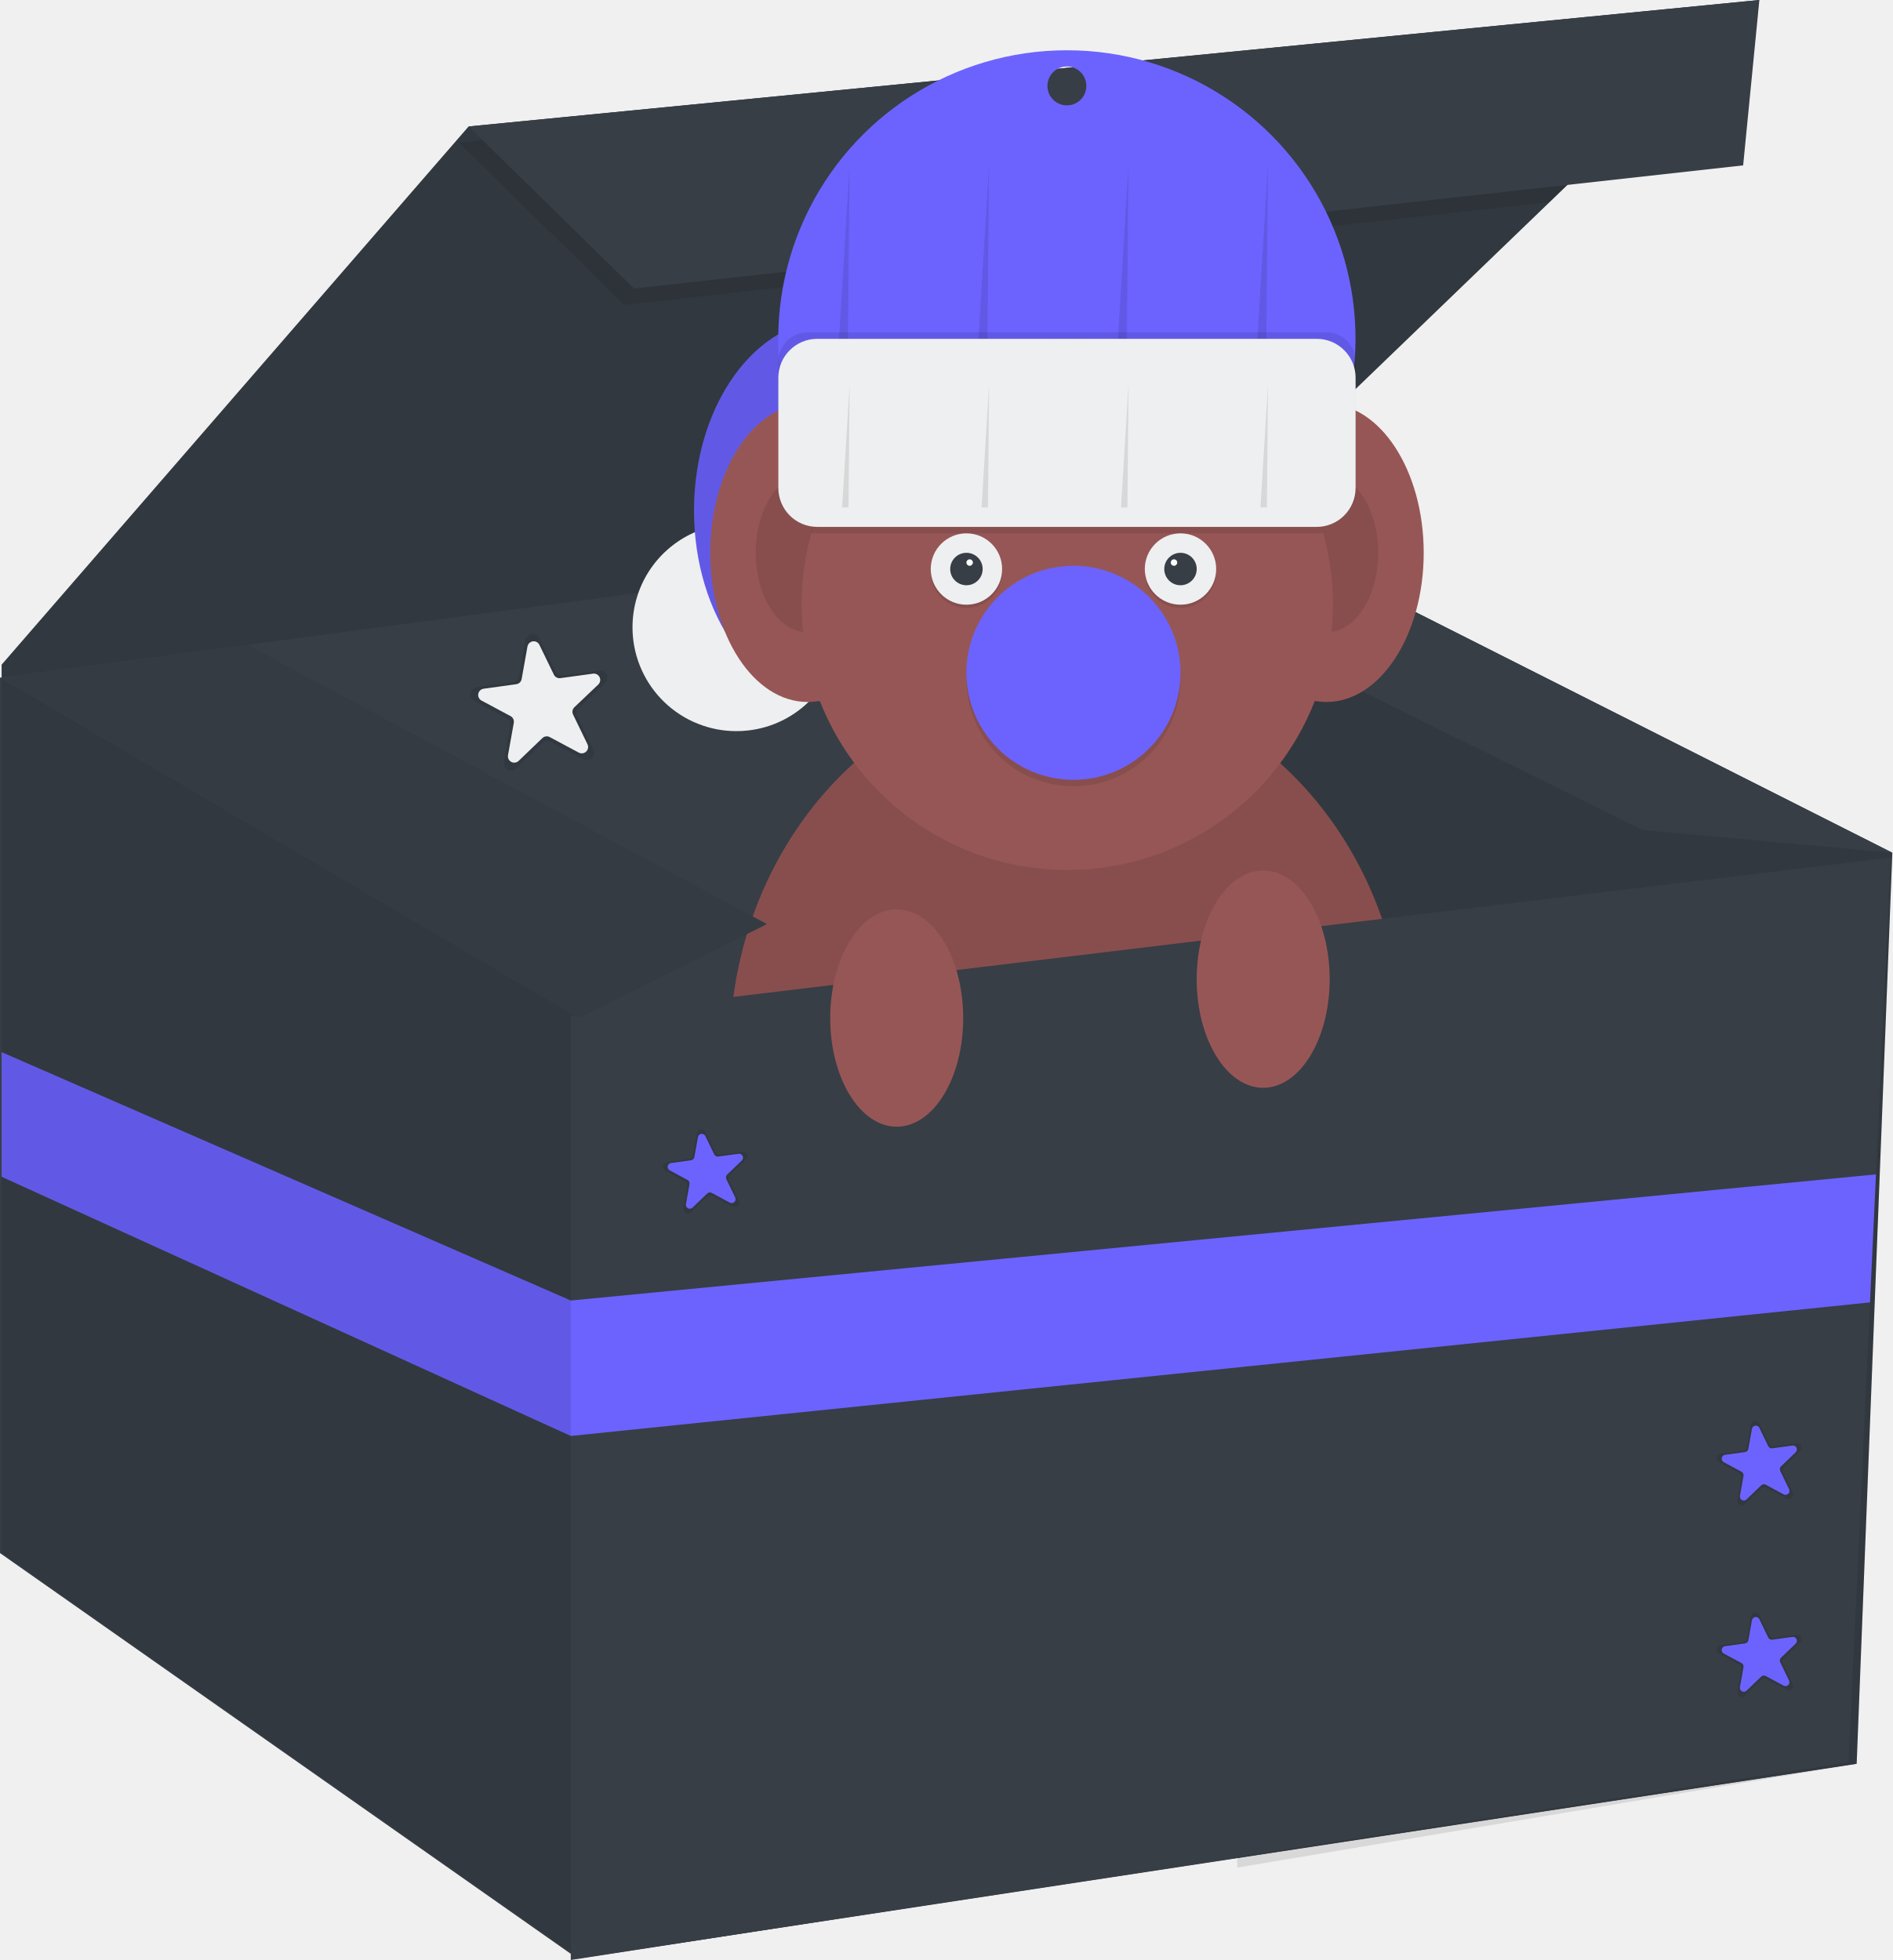
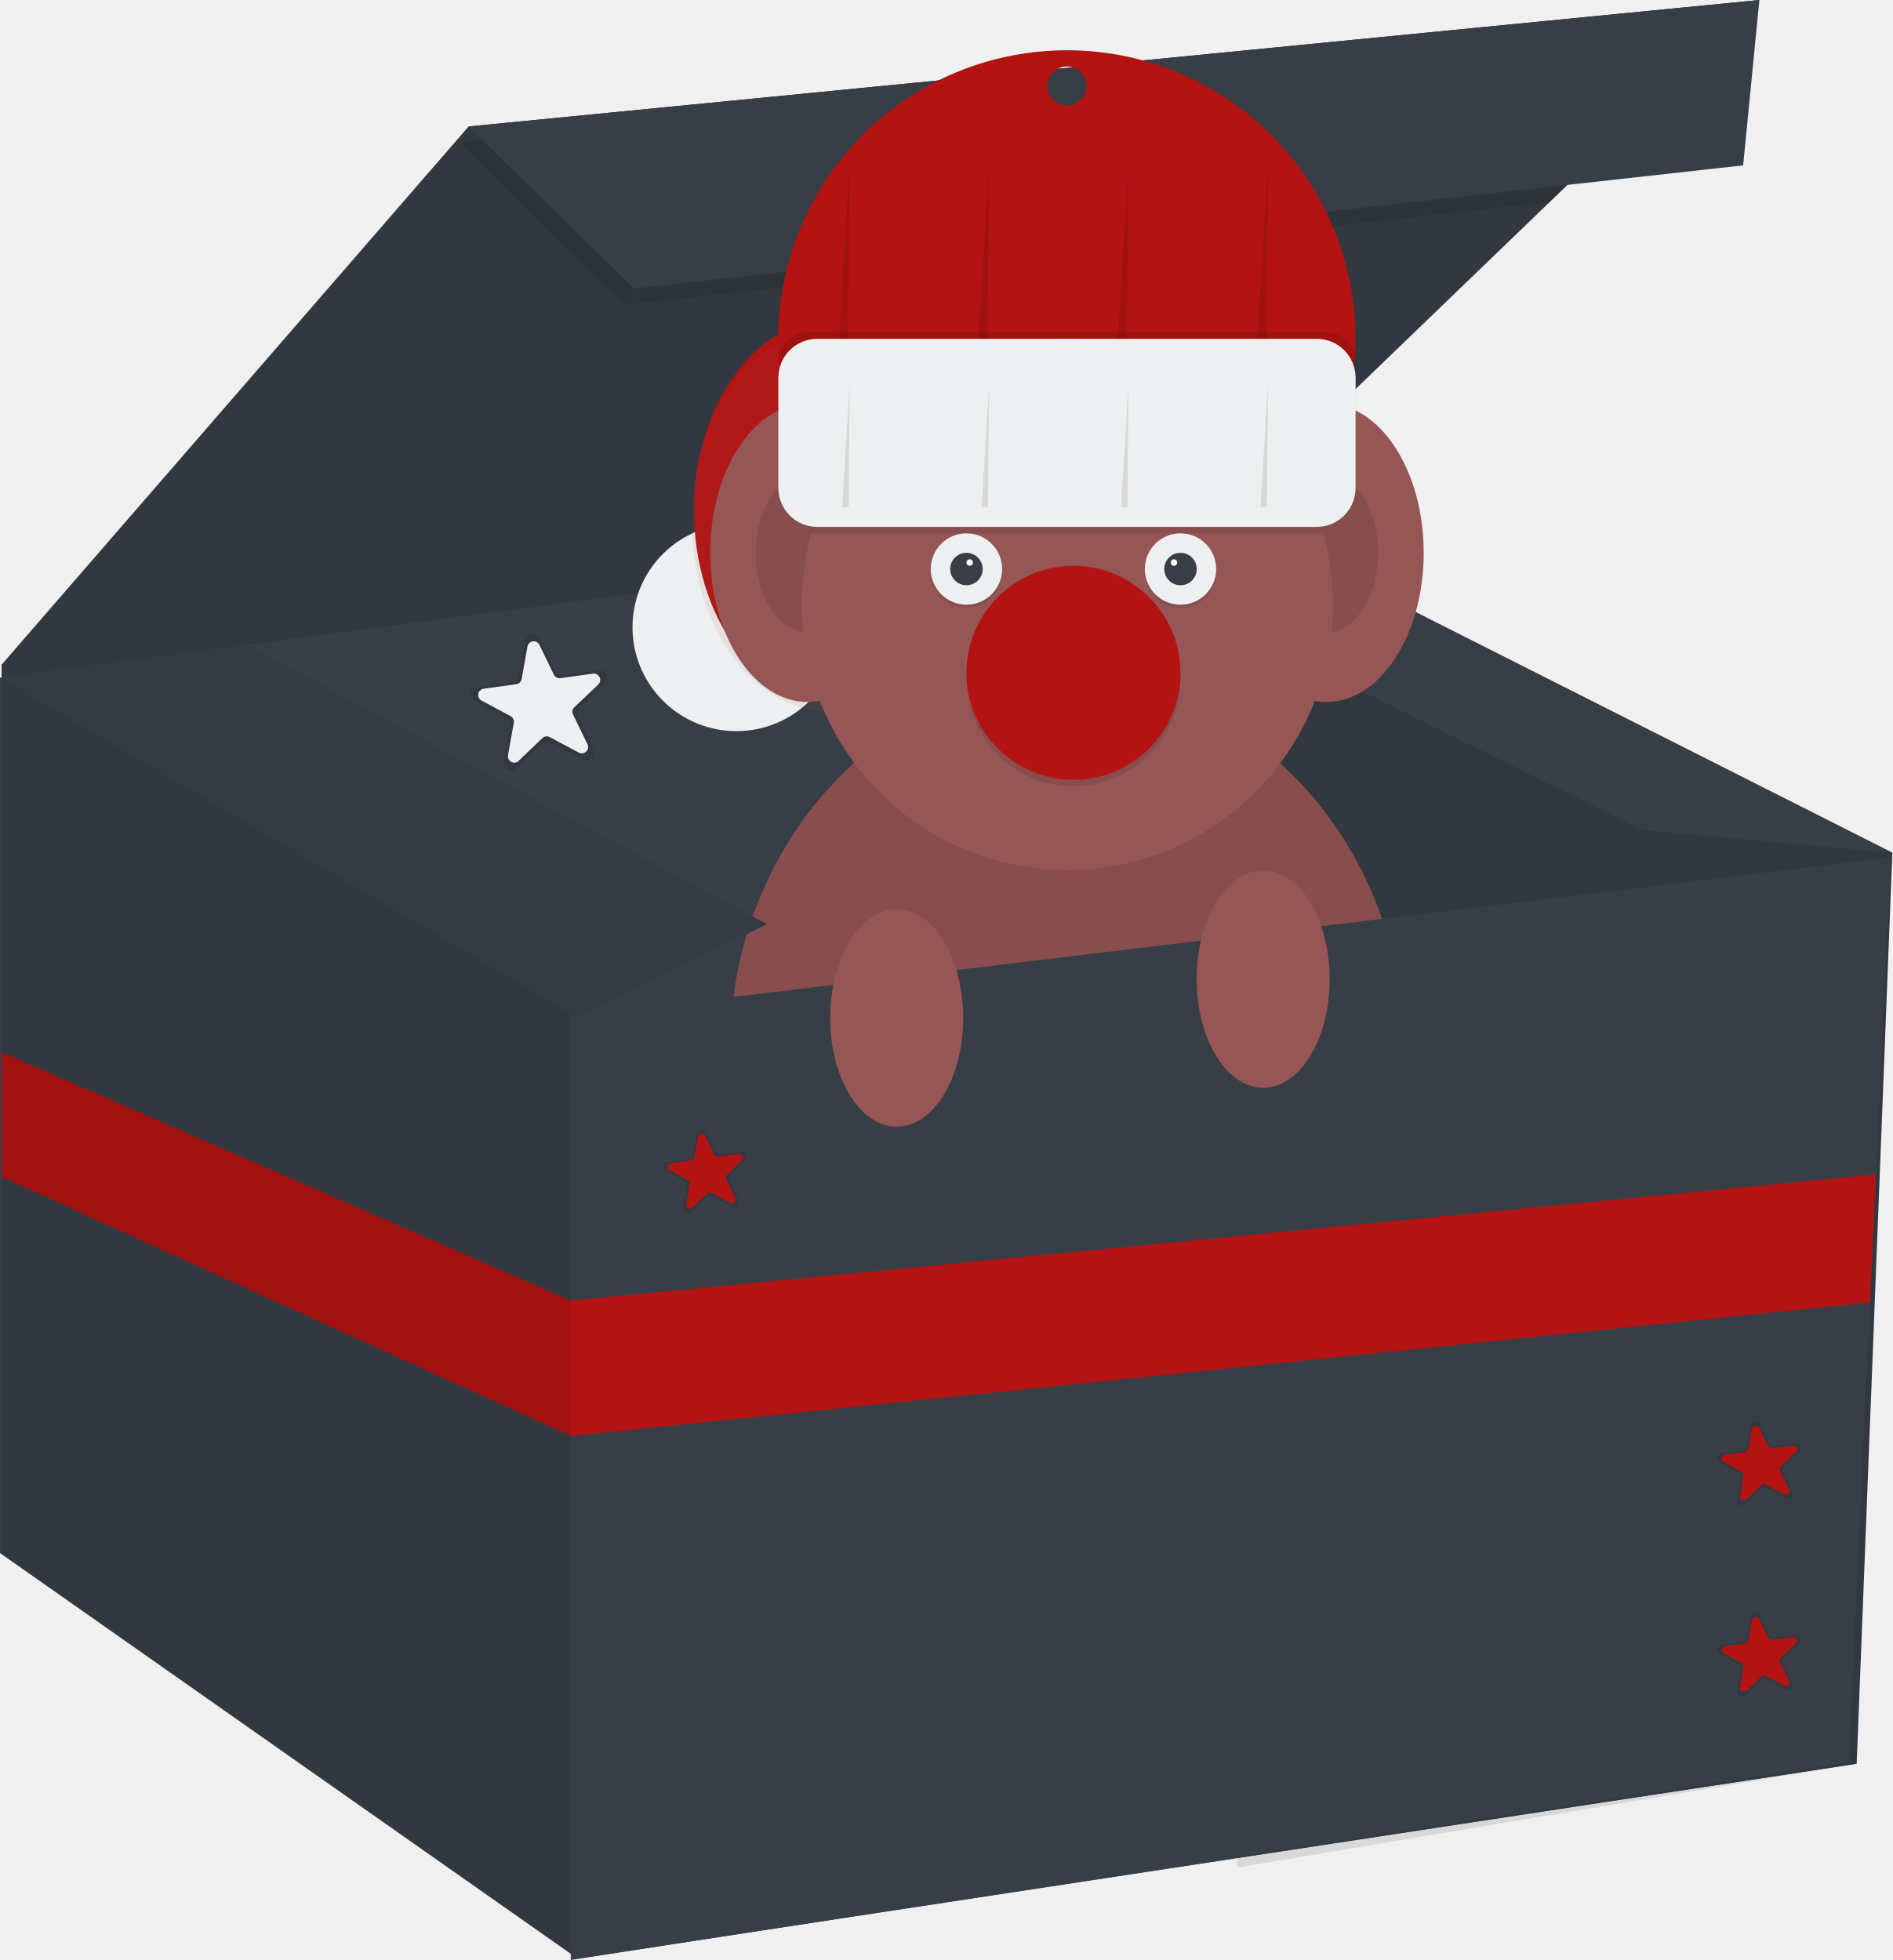
- <svg xmlns="http://www.w3.org/2000/svg" data-name="Layer 1" width="783.79" height="812" viewBox="0 0 783.79 812">
-   <polygon points="728.72 0 721.41 7.04 641.89 83.67 507.08 213.58 513.43 769.66 0.67 643.42 0.67 275.37 194.1 52.39 728.72 0" fill="#373e46" />
-   <polygon points="728.72 0 721.41 7.04 641.89 83.67 507.08 213.58 513.43 769.66 0.67 643.42 0.67 275.37 194.1 52.39 728.72 0" opacity="0.1" />
-   <polygon points="783.79 353.28 769.02 730.73 239.77 811.33 0.67 643.42 0.67 280.74 507.08 213.58 783.79 353.28" fill="#373e46" />
-   <polygon points="783.12 353.28 768.34 730.73 239.1 811.33 0 643.42 0 280.74 506.41 213.58 783.12 353.28" fill="#373e46" />
-   <polygon points="239.77 421.78 239.77 811.33 0.67 643.42 0.67 280.98 239.77 421.78" opacity="0.1" />
-   <polygon points="721.41 7.04 641.89 83.67 258.58 126.27 190.07 59.1 721.41 7.04" opacity="0.1" />
-   <polygon points="507.08 213.58 512.45 773.72 769.02 730.73 783.79 353.28 507.08 213.58" opacity="0.1" />
-   <polygon points="783.79 353.28 680.36 343.87 431.91 220.86 507.08 213.58 783.79 353.28" fill="#373e46" />
-   <polygon points="194.1 52.39 262.61 119.55 722 68.51 728.72 0 194.1 52.39" fill="#373e46" />
-   <path d="M556,303.92a43.49,43.49,0,0,1-1,9.47,42.71,42.71,0,0,1-7,15.63,45.23,45.23,0,0,1-3.7,4.47A42.7,42.7,0,0,1,518,346.62a42.3,42.3,0,0,1-4.94.28,42.81,42.81,0,0,1-15.73-3,41.86,41.86,0,0,1-4.2-1.91,43.07,43.07,0,0,1-20.71-24.09,38.65,38.65,0,0,1-1.29-4.54c-.27-1.18-.48-2.38-.65-3.59a44,44,0,0,1-.4-5.88,42.7,42.7,0,0,1,1.87-12.56c.24-.82.52-1.63.82-2.44a43,43,0,0,1,75.79-9.23h0A42.75,42.75,0,0,1,556,303.92Z" transform="translate(-208.1 -44)" fill="#eeeff0" />
-   <ellipse cx="344.55" cy="211.56" rx="57.09" ry="79.25" fill="#6c63ff" />
-   <ellipse cx="344.55" cy="211.56" rx="57.09" ry="79.25" opacity="0.1" />
-   <path d="M650,64.82a119.55,119.55,0,0,0-90.65,197.49c2.31,2.7,4.75,5.29,7.3,7.73a119.17,119.17,0,0,0,48.25,28.64c3,.93,6.1,1.75,9.21,2.42a120.15,120.15,0,0,0,48.35.7c3.18-.59,6.34-1.32,9.43-2.19a119.09,119.09,0,0,0,50.19-28.34q4.15-3.91,7.91-8.21A119.54,119.54,0,0,0,650,64.82Zm0,22.84a8.06,8.06,0,1,1,8.06-8.06A8.06,8.06,0,0,1,650,87.66Z" transform="translate(-208.1 -44)" fill="#6c63ff" />
-   <ellipse cx="549.39" cy="229.03" rx="40.3" ry="61.79" fill="#975656" />
-   <ellipse cx="549.39" cy="229.03" rx="21.49" ry="32.95" opacity="0.1" />
-   <ellipse cx="441.93" cy="435.89" rx="139.7" ry="154.47" fill="#975656" />
-   <ellipse cx="441.93" cy="435.89" rx="139.7" ry="154.47" opacity="0.1" />
-   <ellipse cx="334.47" cy="229.03" rx="40.3" ry="61.79" fill="#975656" />
-   <ellipse cx="334.47" cy="229.03" rx="21.49" ry="32.95" opacity="0.1" />
-   <polygon points="350.52 217.98 351.92 67.83 343.23 210.25 350.52 217.98" opacity="0.1" />
-   <path d="M617.78,111.83,616.09,293c-3.11-.67-6.19-1.49-9.21-2.42Z" transform="translate(-208.1 -44)" opacity="0.1" />
-   <path d="M675.54,111.83l-1.67,179.72c-3.09.87-6.25,1.6-9.43,2.19Z" transform="translate(-208.1 -44)" opacity="0.1" />
-   <polygon points="523.87 211 525.2 67.83 515.96 219.21 523.87 211" opacity="0.1" />
-   <rect x="322.38" y="137.68" width="239.1" height="77.91" rx="12" opacity="0.1" />
-   <path d="M760.18,294.52a110,110,0,1,1-4.07-29.77A110.15,110.15,0,0,1,760.18,294.52Z" transform="translate(-208.1 -44)" fill="#975656" />
-   <path d="M756.11,264.75a16.4,16.4,0,0,1-2.64.22H546.61a16.53,16.53,0,0,1-2.65-.22,110.27,110.27,0,0,1,81.83-77.69h48.49A110.27,110.27,0,0,1,756.11,264.75Z" transform="translate(-208.1 -44)" opacity="0.1" />
-   <rect x="322.38" y="140.37" width="239.1" height="77.91" rx="16.12" fill="#eeeff0" />
-   <polygon points="348.8 210.22 351.92 159.18 351.45 210.22 348.8 210.22" opacity="0.1" />
-   <polygon points="409.21 210.22 409.68 159.18 406.56 210.22 409.21 210.22" opacity="0.1" />
-   <polygon points="467.44 159.18 466.96 210.22 464.32 210.22 467.44 159.18" opacity="0.1" />
-   <polygon points="522.08 210.22 525.2 159.18 524.73 210.22 522.08 210.22" opacity="0.1" />
-   <circle cx="400.29" cy="237.09" r="14.78" opacity="0.1" />
-   <circle cx="400.29" cy="235.74" r="14.78" fill="#eeeff0" />
-   <circle cx="400.29" cy="235.74" r="6.72" fill="#373e46" />
-   <circle cx="401.63" cy="233.06" r="1.34" fill="#fff" />
-   <circle cx="488.95" cy="237.09" r="14.78" opacity="0.1" />
-   <circle cx="488.95" cy="235.74" r="14.78" fill="#eeeff0" />
-   <circle cx="488.95" cy="235.74" r="6.72" fill="#373e46" />
-   <circle cx="486.26" cy="233.06" r="1.34" fill="#fff" />
-   <circle cx="444.62" cy="281.41" r="44.33" opacity="0.1" />
-   <circle cx="444.62" cy="278.73" r="44.33" fill="#6c63ff" />
-   <polygon points="783.12 355.29 777.01 486.53 774.54 539.56 765.66 730.06 236.41 812 236.41 421.11 783.12 355.29" fill="#373e46" />
-   <polygon points="0.67 280.74 102.66 267.21 317.68 382.83 239.77 421.78 0.67 280.74" fill="#373e46" />
-   <polygon points="0.67 280.74 102.66 267.21 317.68 382.83 239.77 421.78 0.67 280.74" opacity="0.05" />
-   <path d="M449.82,358.59l-13.54-7.25a3,3,0,0,0-3.46.48l-11.07,10.63a3,3,0,0,1-5-2.66l2.71-15.11a3,3,0,0,0-1.52-3.14l-13.54-7.25a3,3,0,0,1,1-5.56l15.21-2.09a3,3,0,0,0,2.52-2.42l2.7-15.11a3,3,0,0,1,5.6-.77l6.69,13.82a3,3,0,0,0,3.08,1.64l15.2-2.09a3,3,0,0,1,2.47,5.08l-11.08,10.63a3,3,0,0,0-.61,3.44l6.69,13.82A3,3,0,0,1,449.82,358.59Z" transform="translate(-208.1 -44)" opacity="0.1" />
-   <path d="M447.81,355.79l-12-6.42a2.64,2.64,0,0,0-3.07.42l-9.82,9.43a2.63,2.63,0,0,1-4.41-2.36l2.4-13.4a2.63,2.63,0,0,0-1.35-2.79l-12-6.42a2.63,2.63,0,0,1,.88-4.93l13.49-1.86a2.63,2.63,0,0,0,2.23-2.14l2.4-13.41a2.63,2.63,0,0,1,5-.68l5.94,12.25a2.62,2.62,0,0,0,2.73,1.46l13.48-1.85a2.63,2.63,0,0,1,2.19,4.5L446,337a2.61,2.61,0,0,0-.55,3l5.94,12.26A2.63,2.63,0,0,1,447.81,355.79Z" transform="translate(-208.1 -44)" fill="#eeeff0" />
-   <path d="M948.12,744.08l-8.36-4.48a1.83,1.83,0,0,0-2.14.29l-6.85,6.58a1.83,1.83,0,0,1-3.07-1.65l1.67-9.34a1.83,1.83,0,0,0-.94-1.94l-8.37-4.48a1.84,1.84,0,0,1,.62-3.44l9.4-1.29a1.85,1.85,0,0,0,1.56-1.5l1.67-9.34a1.84,1.84,0,0,1,3.46-.48l4.13,8.55a1.85,1.85,0,0,0,1.91,1l9.4-1.29a1.83,1.83,0,0,1,1.52,3.14L946.89,731a1.85,1.85,0,0,0-.39,2.13l4.14,8.54A1.84,1.84,0,0,1,948.12,744.08Z" transform="translate(-208.1 -44)" opacity="0.1" />
-   <path d="M946.89,742.35l-7.43-4a1.62,1.62,0,0,0-1.89.26l-6.07,5.83a1.63,1.63,0,0,1-2.73-1.46l1.48-8.29a1.62,1.62,0,0,0-.83-1.72L922,729a1.63,1.63,0,0,1,.55-3l8.33-1.15a1.61,1.61,0,0,0,1.38-1.32l1.49-8.29a1.63,1.63,0,0,1,3.07-.42l3.66,7.58a1.63,1.63,0,0,0,1.69.9l8.34-1.15a1.63,1.63,0,0,1,1.35,2.79l-6.07,5.83a1.62,1.62,0,0,0-.34,1.88l3.67,7.58A1.62,1.62,0,0,1,946.89,742.35Z" transform="translate(-208.1 -44)" fill="#6c63ff" />
-   <path d="M511.56,543.93l-8.36-4.48a1.85,1.85,0,0,0-2.14.3l-6.85,6.57a1.83,1.83,0,0,1-3.07-1.65l1.67-9.34a1.84,1.84,0,0,0-.94-1.94l-8.37-4.48a1.83,1.83,0,0,1,.62-3.43l9.4-1.3a1.84,1.84,0,0,0,1.56-1.49l1.67-9.35a1.84,1.84,0,0,1,3.46-.47l4.14,8.54a1.82,1.82,0,0,0,1.9,1l9.4-1.3a1.84,1.84,0,0,1,1.52,3.15l-6.84,6.57A1.82,1.82,0,0,0,510,533l4.13,8.54A1.84,1.84,0,0,1,511.56,543.93Z" transform="translate(-208.1 -44)" opacity="0.1" />
-   <path d="M510.33,542.21l-7.42-4a1.65,1.65,0,0,0-1.9.26l-6.07,5.83a1.63,1.63,0,0,1-2.73-1.46l1.48-8.28a1.61,1.61,0,0,0-.83-1.72l-7.42-4a1.62,1.62,0,0,1,.55-3l8.33-1.15a1.62,1.62,0,0,0,1.38-1.33l1.49-8.28a1.63,1.63,0,0,1,3.07-.42l3.66,7.57a1.62,1.62,0,0,0,1.69.9L514,522a1.62,1.62,0,0,1,1.35,2.78l-6.07,5.83a1.63,1.63,0,0,0-.34,1.89l3.67,7.57A1.63,1.63,0,0,1,510.33,542.21Z" transform="translate(-208.1 -44)" fill="#6c63ff" />
-   <path d="M948.12,664.83l-8.36-4.48a1.83,1.83,0,0,0-2.14.29l-6.85,6.57a1.83,1.83,0,0,1-3.07-1.64l1.67-9.34a1.85,1.85,0,0,0-.94-2l-8.37-4.47a1.84,1.84,0,0,1,.62-3.44l9.4-1.3a1.83,1.83,0,0,0,1.56-1.49l1.67-9.34a1.84,1.84,0,0,1,3.46-.48l4.13,8.54a1.84,1.84,0,0,0,1.91,1l9.4-1.29a1.83,1.83,0,0,1,1.52,3.14l-6.84,6.57a1.85,1.85,0,0,0-.39,2.13l4.14,8.54A1.84,1.84,0,0,1,948.12,664.83Z" transform="translate(-208.1 -44)" opacity="0.1" />
-   <path d="M946.89,663.1l-7.43-4a1.61,1.61,0,0,0-1.89.26l-6.07,5.83a1.63,1.63,0,0,1-2.73-1.46l1.48-8.29a1.62,1.62,0,0,0-.83-1.72l-7.42-4a1.63,1.63,0,0,1,.55-3l8.33-1.15a1.61,1.61,0,0,0,1.38-1.32l1.49-8.29a1.63,1.63,0,0,1,3.07-.42l3.66,7.57a1.64,1.64,0,0,0,1.69.91l8.34-1.15a1.63,1.63,0,0,1,1.35,2.79l-6.07,5.83a1.61,1.61,0,0,0-.34,1.88l3.67,7.57A1.63,1.63,0,0,1,946.89,663.1Z" transform="translate(-208.1 -44)" fill="#6c63ff" />
-   <ellipse cx="371.41" cy="421.78" rx="27.54" ry="45" fill="#975656" />
-   <ellipse cx="523.2" cy="405.66" rx="27.54" ry="45" fill="#975656" />
-   <polygon points="777.01 486.53 774.54 539.56 236.41 594.89 0.67 487.51 0.67 435.89 236.41 538.79 777.01 486.53" fill="#6c63ff" />
-   <polygon points="236.41 538.79 236.41 594.89 0.67 487.51 0.67 435.89 236.41 538.79" opacity="0.1" />
+ <svg xmlns="http://www.w3.org/2000/svg" data-name="Layer 1" width="783.79" height="812" viewBox="0 0 783.79 812" version="1.1" id="svg42">
+   <defs id="defs42" />
+   <polygon points="728.72 0 721.41 7.04 641.89 83.67 507.08 213.58 513.43 769.66 0.67 643.42 0.67 275.37 194.1 52.39 728.72 0" fill="#373e46" id="polygon1" />
+   <polygon points="728.72 0 721.41 7.04 641.89 83.67 507.08 213.58 513.43 769.66 0.67 643.42 0.67 275.37 194.1 52.39 728.72 0" opacity="0.1" id="polygon2" />
+   <polygon points="783.79 353.28 769.02 730.73 239.77 811.33 0.67 643.42 0.67 280.74 507.08 213.58 783.79 353.28" fill="#373e46" id="polygon3" />
+   <polygon points="783.12 353.28 768.34 730.73 239.1 811.33 0 643.42 0 280.74 506.41 213.58 783.12 353.28" fill="#373e46" id="polygon4" />
+   <polygon points="239.77 421.78 239.77 811.33 0.67 643.42 0.67 280.98 239.77 421.78" opacity="0.1" id="polygon5" />
+   <polygon points="721.41 7.04 641.89 83.67 258.58 126.27 190.07 59.1 721.41 7.04" opacity="0.1" id="polygon6" />
+   <polygon points="507.08 213.58 512.45 773.72 769.02 730.73 783.79 353.28 507.08 213.58" opacity="0.1" id="polygon7" />
+   <polygon points="783.79 353.28 680.36 343.87 431.91 220.86 507.08 213.58 783.79 353.28" fill="#373e46" id="polygon8" />
+   <polygon points="194.1 52.39 262.61 119.55 722 68.51 728.72 0 194.1 52.39" fill="#373e46" id="polygon9" />
+   <path d="M556,303.92a43.49,43.49,0,0,1-1,9.47,42.71,42.71,0,0,1-7,15.63,45.23,45.23,0,0,1-3.7,4.47A42.7,42.7,0,0,1,518,346.62a42.3,42.3,0,0,1-4.94.28,42.81,42.81,0,0,1-15.73-3,41.86,41.86,0,0,1-4.2-1.91,43.07,43.07,0,0,1-20.71-24.09,38.65,38.65,0,0,1-1.29-4.54c-.27-1.18-.48-2.38-.65-3.59a44,44,0,0,1-.4-5.88,42.7,42.7,0,0,1,1.87-12.56c.24-.82.52-1.63.82-2.44a43,43,0,0,1,75.79-9.23h0A42.75,42.75,0,0,1,556,303.92Z" transform="translate(-208.1 -44)" fill="#eeeff0" id="path9" />
+   <ellipse cx="344.55" cy="211.56" rx="57.09" ry="79.25" fill="#6c63ff" id="ellipse9" style="fill:#b31312;fill-opacity:1" />
+   <ellipse cx="343.56" cy="215.518" rx="57.09" ry="79.25" opacity="0.1" id="ellipse10" style="fill:#975656;fill-opacity:1" />
+   <path d="M650,64.82a119.55,119.55,0,0,0-90.65,197.49c2.31,2.7,4.75,5.29,7.3,7.73a119.17,119.17,0,0,0,48.25,28.64c3,.93,6.1,1.75,9.21,2.42a120.15,120.15,0,0,0,48.35.7c3.18-.59,6.34-1.32,9.43-2.19a119.09,119.09,0,0,0,50.19-28.34q4.15-3.91,7.91-8.21A119.54,119.54,0,0,0,650,64.82Zm0,22.84a8.06,8.06,0,1,1,8.06-8.06A8.06,8.06,0,0,1,650,87.66Z" transform="translate(-208.1 -44)" fill="#6c63ff" id="path10" style="fill:#b31312;fill-opacity:1" />
+   <ellipse cx="549.39" cy="229.03" rx="40.3" ry="61.79" fill="#975656" id="ellipse11" />
+   <ellipse cx="549.39" cy="229.03" rx="21.49" ry="32.95" opacity="0.1" id="ellipse12" />
+   <ellipse cx="441.93" cy="435.89" rx="139.7" ry="154.47" fill="#975656" id="ellipse13" />
+   <ellipse cx="441.93" cy="435.89" rx="139.7" ry="154.47" opacity="0.1" id="ellipse14" />
+   <ellipse cx="334.47" cy="229.03" rx="40.3" ry="61.79" fill="#975656" id="ellipse15" />
+   <ellipse cx="334.47" cy="229.03" rx="21.49" ry="32.95" opacity="0.1" id="ellipse16" />
+   <polygon points="350.52 217.98 351.92 67.83 343.23 210.25 350.52 217.98" opacity="0.1" id="polygon16" />
+   <path d="M617.78,111.83,616.09,293c-3.11-.67-6.19-1.49-9.21-2.42Z" transform="translate(-208.1 -44)" opacity="0.1" id="path16" />
+   <path d="M675.54,111.83l-1.67,179.72c-3.09.87-6.25,1.6-9.43,2.19Z" transform="translate(-208.1 -44)" opacity="0.1" id="path17" />
+   <polygon points="523.87 211 525.2 67.83 515.96 219.21 523.87 211" opacity="0.1" id="polygon17" />
+   <rect x="322.38" y="137.68" width="239.1" height="77.91" rx="12" opacity="0.1" id="rect17" />
+   <path d="M760.18,294.52a110,110,0,1,1-4.07-29.77A110.15,110.15,0,0,1,760.18,294.52Z" transform="translate(-208.1 -44)" fill="#975656" id="path18" />
+   <path d="M756.11,264.75a16.4,16.4,0,0,1-2.64.22H546.61a16.53,16.53,0,0,1-2.65-.22,110.27,110.27,0,0,1,81.83-77.69h48.49A110.27,110.27,0,0,1,756.11,264.75Z" transform="translate(-208.1 -44)" opacity="0.1" id="path19" />
+   <rect x="322.38" y="140.37" width="239.1" height="77.91" rx="16.12" fill="#eeeff0" id="rect19" />
+   <polygon points="348.8 210.22 351.92 159.18 351.45 210.22 348.8 210.22" opacity="0.1" id="polygon19" />
+   <polygon points="409.21 210.22 409.68 159.18 406.56 210.22 409.21 210.22" opacity="0.1" id="polygon20" />
+   <polygon points="467.44 159.18 466.96 210.22 464.32 210.22 467.44 159.18" opacity="0.1" id="polygon21" />
+   <polygon points="522.08 210.22 525.2 159.18 524.73 210.22 522.08 210.22" opacity="0.1" id="polygon22" />
+   <circle cx="400.29" cy="237.09" r="14.78" opacity="0.1" id="circle22" />
+   <circle cx="400.29" cy="235.74" r="14.78" fill="#eeeff0" id="circle23" />
+   <circle cx="400.29" cy="235.74" r="6.72" fill="#373e46" id="circle24" />
+   <circle cx="401.63" cy="233.06" r="1.34" fill="#fff" id="circle25" />
+   <circle cx="488.95" cy="237.09" r="14.78" opacity="0.1" id="circle26" />
+   <circle cx="488.95" cy="235.74" r="14.78" fill="#eeeff0" id="circle27" />
+   <circle cx="488.95" cy="235.74" r="6.72" fill="#373e46" id="circle28" />
+   <circle cx="486.26" cy="233.06" r="1.34" fill="#fff" id="circle29" />
+   <circle cx="444.62" cy="281.41" r="44.33" opacity="0.1" id="circle30" />
+   <circle cx="444.62" cy="278.73" r="44.33" fill="#6c63ff" id="circle31" style="fill:#b31312;fill-opacity:1" />
+   <polygon points="783.12 355.29 777.01 486.53 774.54 539.56 765.66 730.06 236.41 812 236.41 421.11 783.12 355.29" fill="#373e46" id="polygon31" />
+   <polygon points="0.67 280.74 102.66 267.21 317.68 382.83 239.77 421.78 0.67 280.74" fill="#373e46" id="polygon32" />
+   <polygon points="0.67 280.74 102.66 267.21 317.68 382.83 239.77 421.78 0.67 280.74" opacity="0.05" id="polygon33" />
+   <path d="M449.82,358.59l-13.54-7.25a3,3,0,0,0-3.46.48l-11.07,10.63a3,3,0,0,1-5-2.66l2.71-15.11a3,3,0,0,0-1.52-3.14l-13.54-7.25a3,3,0,0,1,1-5.56l15.21-2.09a3,3,0,0,0,2.52-2.42l2.7-15.11a3,3,0,0,1,5.6-.77l6.69,13.82a3,3,0,0,0,3.08,1.64l15.2-2.09a3,3,0,0,1,2.47,5.08l-11.08,10.63a3,3,0,0,0-.61,3.44l6.69,13.82A3,3,0,0,1,449.82,358.59Z" transform="translate(-208.1 -44)" opacity="0.1" id="path33" />
+   <path d="M447.81,355.79l-12-6.42a2.64,2.64,0,0,0-3.07.42l-9.82,9.43a2.63,2.63,0,0,1-4.41-2.36l2.4-13.4a2.63,2.63,0,0,0-1.35-2.79l-12-6.42a2.63,2.63,0,0,1,.88-4.93l13.49-1.86a2.63,2.63,0,0,0,2.23-2.14l2.4-13.41a2.63,2.63,0,0,1,5-.68l5.94,12.25a2.62,2.62,0,0,0,2.73,1.46l13.48-1.85a2.63,2.63,0,0,1,2.19,4.5L446,337a2.61,2.61,0,0,0-.55,3l5.94,12.26A2.63,2.63,0,0,1,447.81,355.79Z" transform="translate(-208.1 -44)" fill="#eeeff0" id="path34" />
+   <path d="M948.12,744.08l-8.36-4.48a1.83,1.83,0,0,0-2.14.29l-6.85,6.58a1.83,1.83,0,0,1-3.07-1.65l1.67-9.34a1.83,1.83,0,0,0-.94-1.94l-8.37-4.48a1.84,1.84,0,0,1,.62-3.44l9.4-1.29a1.85,1.85,0,0,0,1.56-1.5l1.67-9.34a1.84,1.84,0,0,1,3.46-.48l4.13,8.55a1.85,1.85,0,0,0,1.91,1l9.4-1.29a1.83,1.83,0,0,1,1.52,3.14L946.89,731a1.85,1.85,0,0,0-.39,2.13l4.14,8.54A1.84,1.84,0,0,1,948.12,744.08Z" transform="translate(-208.1 -44)" opacity="0.1" id="path35" />
+   <path d="M946.89,742.35l-7.43-4a1.62,1.62,0,0,0-1.89.26l-6.07,5.83a1.63,1.63,0,0,1-2.73-1.46l1.48-8.29a1.62,1.62,0,0,0-.83-1.72L922,729a1.63,1.63,0,0,1,.55-3l8.33-1.15a1.61,1.61,0,0,0,1.38-1.32l1.49-8.29a1.63,1.63,0,0,1,3.07-.42l3.66,7.58a1.63,1.63,0,0,0,1.69.9l8.34-1.15a1.63,1.63,0,0,1,1.35,2.79l-6.07,5.83a1.62,1.62,0,0,0-.34,1.88l3.67,7.58A1.62,1.62,0,0,1,946.89,742.35Z" transform="translate(-208.1 -44)" fill="#6c63ff" id="path36" style="fill:#b31312;fill-opacity:1" />
+   <path d="M511.56,543.93l-8.36-4.48a1.85,1.85,0,0,0-2.14.3l-6.85,6.57a1.83,1.83,0,0,1-3.07-1.65l1.67-9.34a1.84,1.84,0,0,0-.94-1.94l-8.37-4.48a1.83,1.83,0,0,1,.62-3.43l9.4-1.3a1.84,1.84,0,0,0,1.56-1.49l1.67-9.35a1.84,1.84,0,0,1,3.46-.47l4.14,8.54a1.82,1.82,0,0,0,1.9,1l9.4-1.3a1.84,1.84,0,0,1,1.52,3.15l-6.84,6.57A1.82,1.82,0,0,0,510,533l4.13,8.54A1.84,1.84,0,0,1,511.56,543.93Z" transform="translate(-208.1 -44)" opacity="0.1" id="path37" />
+   <path d="M510.33,542.21l-7.42-4a1.65,1.65,0,0,0-1.9.26l-6.07,5.83a1.63,1.63,0,0,1-2.73-1.46l1.48-8.28a1.61,1.61,0,0,0-.83-1.72l-7.42-4a1.62,1.62,0,0,1,.55-3l8.33-1.15a1.62,1.62,0,0,0,1.38-1.33l1.49-8.28a1.63,1.63,0,0,1,3.07-.42l3.66,7.57a1.62,1.62,0,0,0,1.69.9L514,522a1.62,1.62,0,0,1,1.35,2.78l-6.07,5.83a1.63,1.63,0,0,0-.34,1.89l3.67,7.57A1.63,1.63,0,0,1,510.33,542.21Z" transform="translate(-208.1 -44)" fill="#6c63ff" id="path38" style="fill:#b31312;fill-opacity:1" />
+   <path d="M948.12,664.83l-8.36-4.48a1.83,1.83,0,0,0-2.14.29l-6.85,6.57a1.83,1.83,0,0,1-3.07-1.64l1.67-9.34a1.85,1.85,0,0,0-.94-2l-8.37-4.47a1.84,1.84,0,0,1,.62-3.44l9.4-1.3a1.83,1.83,0,0,0,1.56-1.49l1.67-9.34a1.84,1.84,0,0,1,3.46-.48l4.13,8.54a1.84,1.84,0,0,0,1.91,1l9.4-1.29a1.83,1.83,0,0,1,1.52,3.14l-6.84,6.57a1.85,1.85,0,0,0-.39,2.13l4.14,8.54A1.84,1.84,0,0,1,948.12,664.83Z" transform="translate(-208.1 -44)" opacity="0.1" id="path39" />
+   <path d="M946.89,663.1l-7.43-4a1.61,1.61,0,0,0-1.89.26l-6.07,5.83a1.63,1.63,0,0,1-2.73-1.46l1.48-8.29a1.62,1.62,0,0,0-.83-1.72l-7.42-4a1.63,1.63,0,0,1,.55-3l8.33-1.15a1.61,1.61,0,0,0,1.38-1.32l1.49-8.29a1.63,1.63,0,0,1,3.07-.42l3.66,7.57a1.64,1.64,0,0,0,1.69.91l8.34-1.15a1.63,1.63,0,0,1,1.35,2.79l-6.07,5.83a1.61,1.61,0,0,0-.34,1.88l3.67,7.57A1.63,1.63,0,0,1,946.89,663.1Z" transform="translate(-208.1 -44)" fill="#6c63ff" id="path40" style="fill:#b31312;fill-opacity:1" />
+   <ellipse cx="371.41" cy="421.78" rx="27.54" ry="45" fill="#975656" id="ellipse40" />
+   <ellipse cx="523.2" cy="405.66" rx="27.54" ry="45" fill="#975656" id="ellipse41" />
+   <polygon points="777.01 486.53 774.54 539.56 236.41 594.89 0.67 487.51 0.67 435.89 236.41 538.79 777.01 486.53" fill="#6c63ff" id="polygon41" style="fill:#b31312;fill-opacity:1" />
+   <polygon points="236.41 538.79 236.41 594.89 0.67 487.51 0.67 435.89 236.41 538.79" opacity="0.1" id="polygon42" />
</svg>
